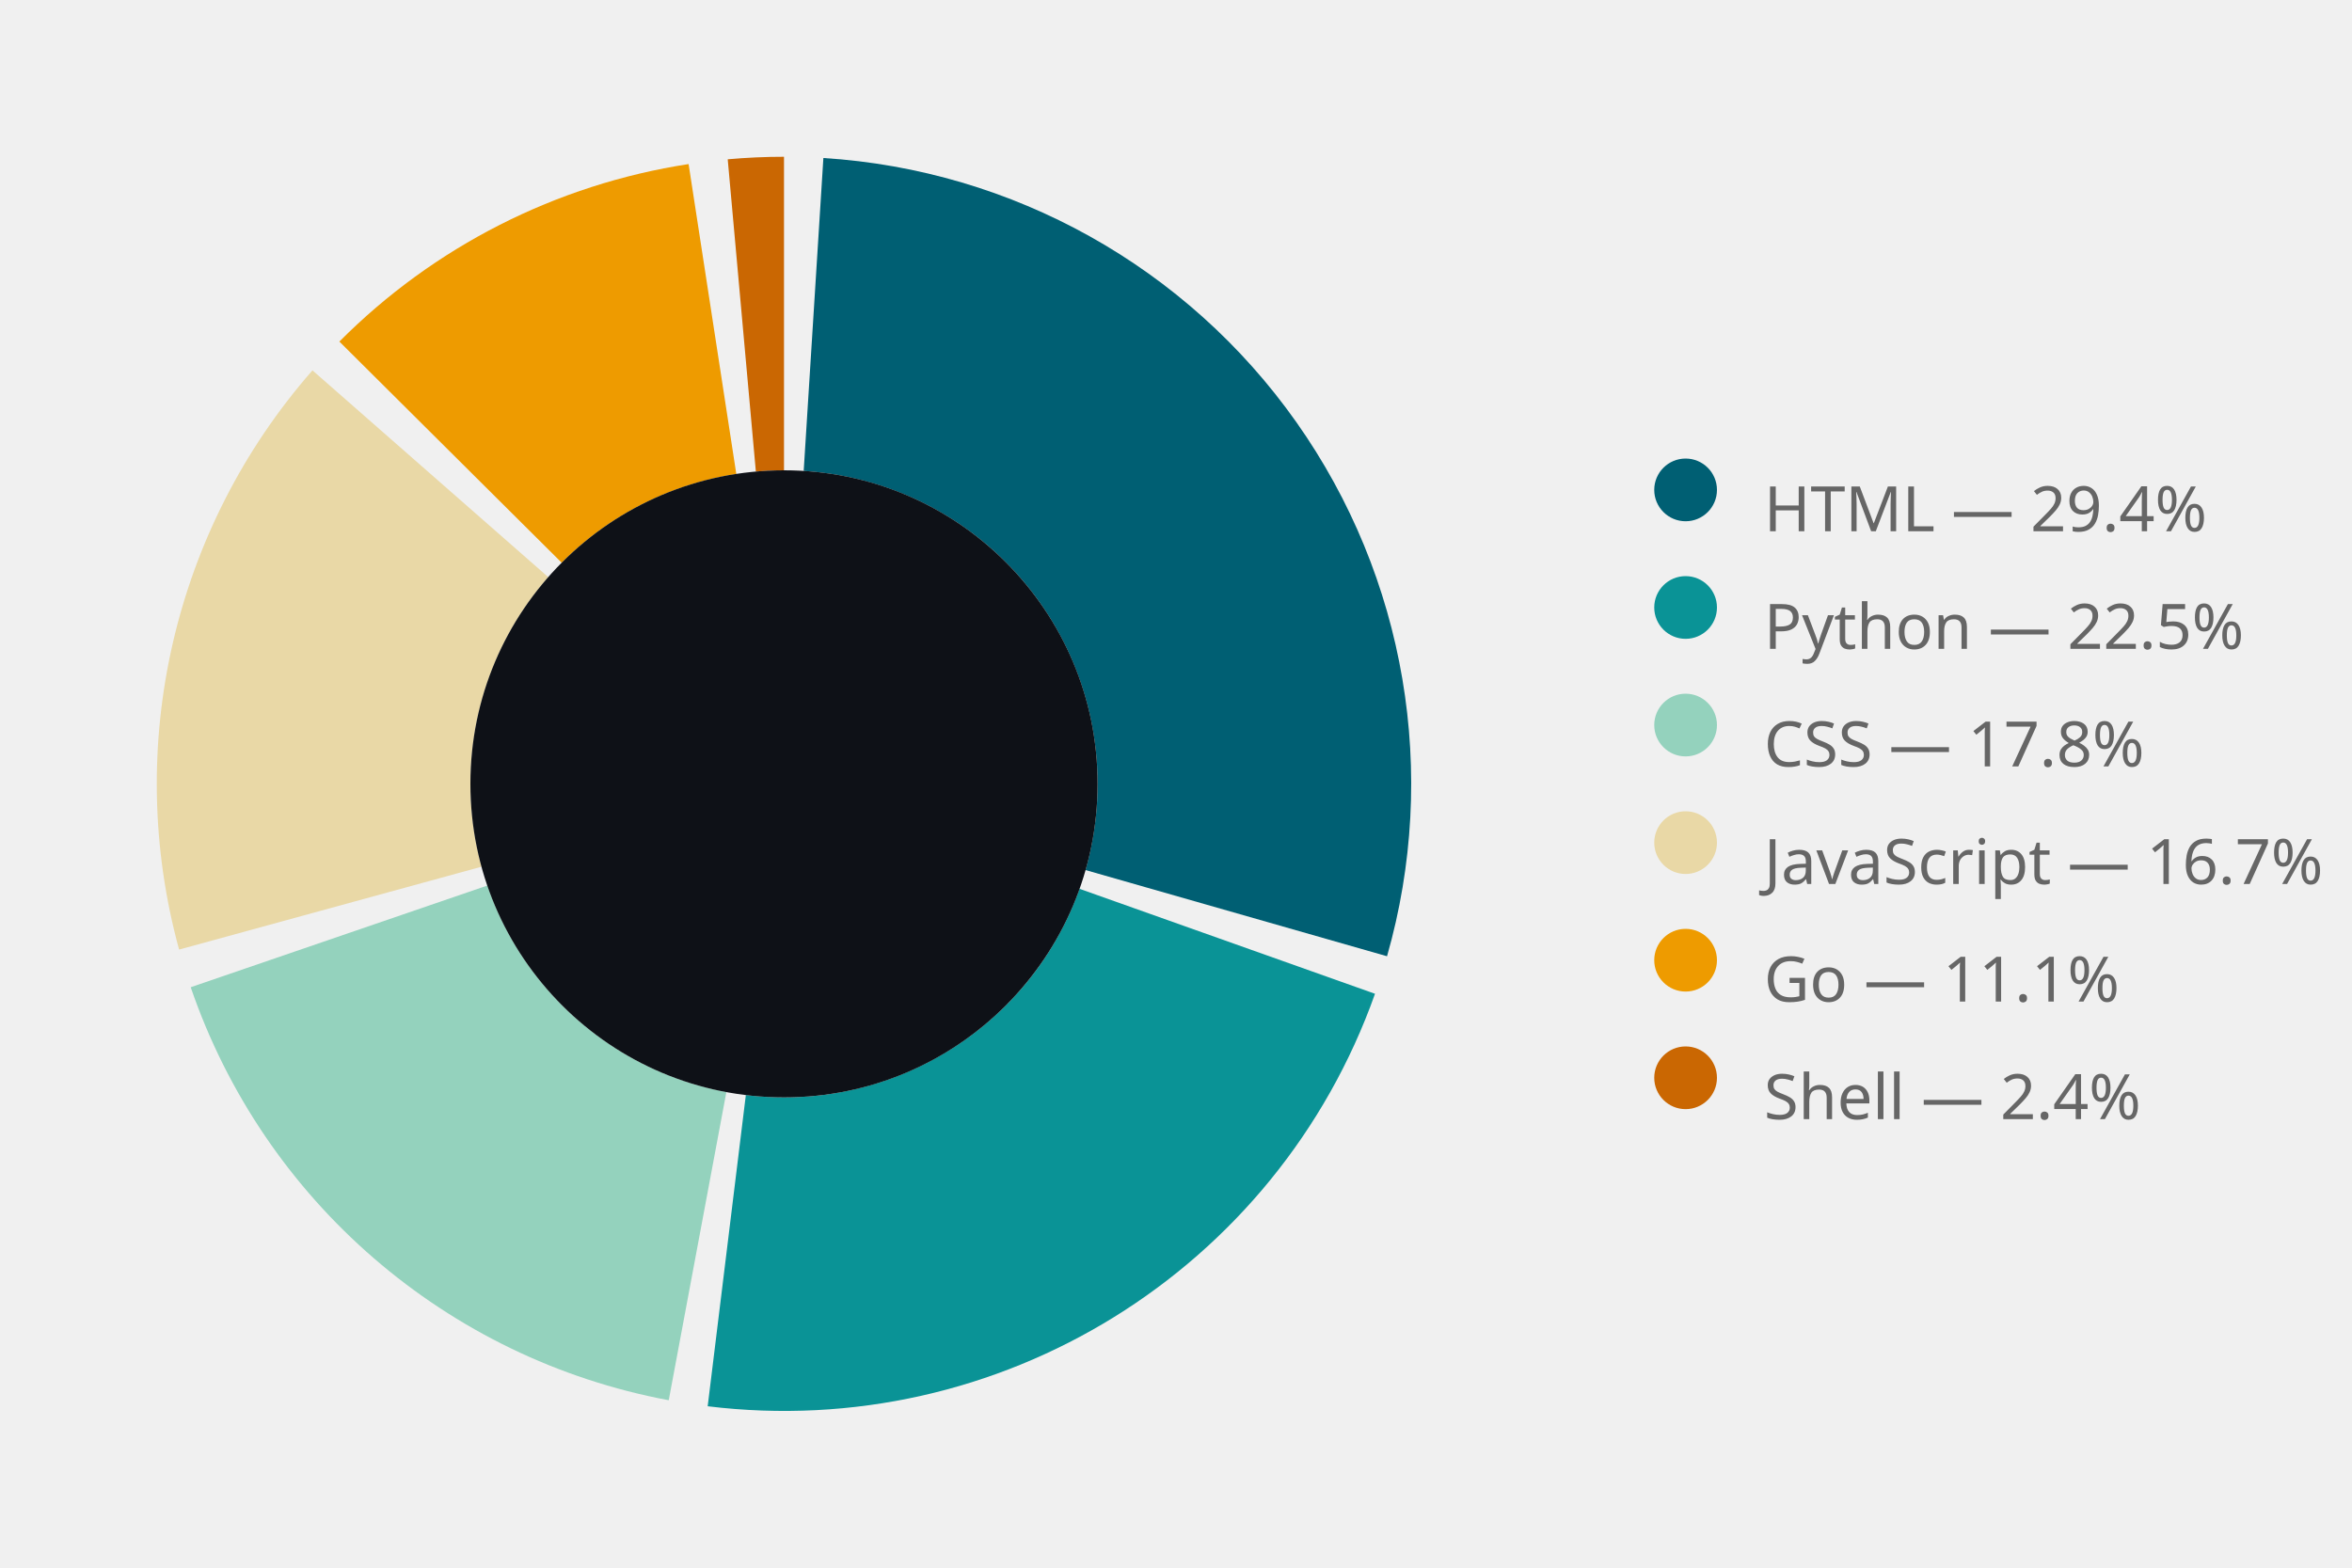
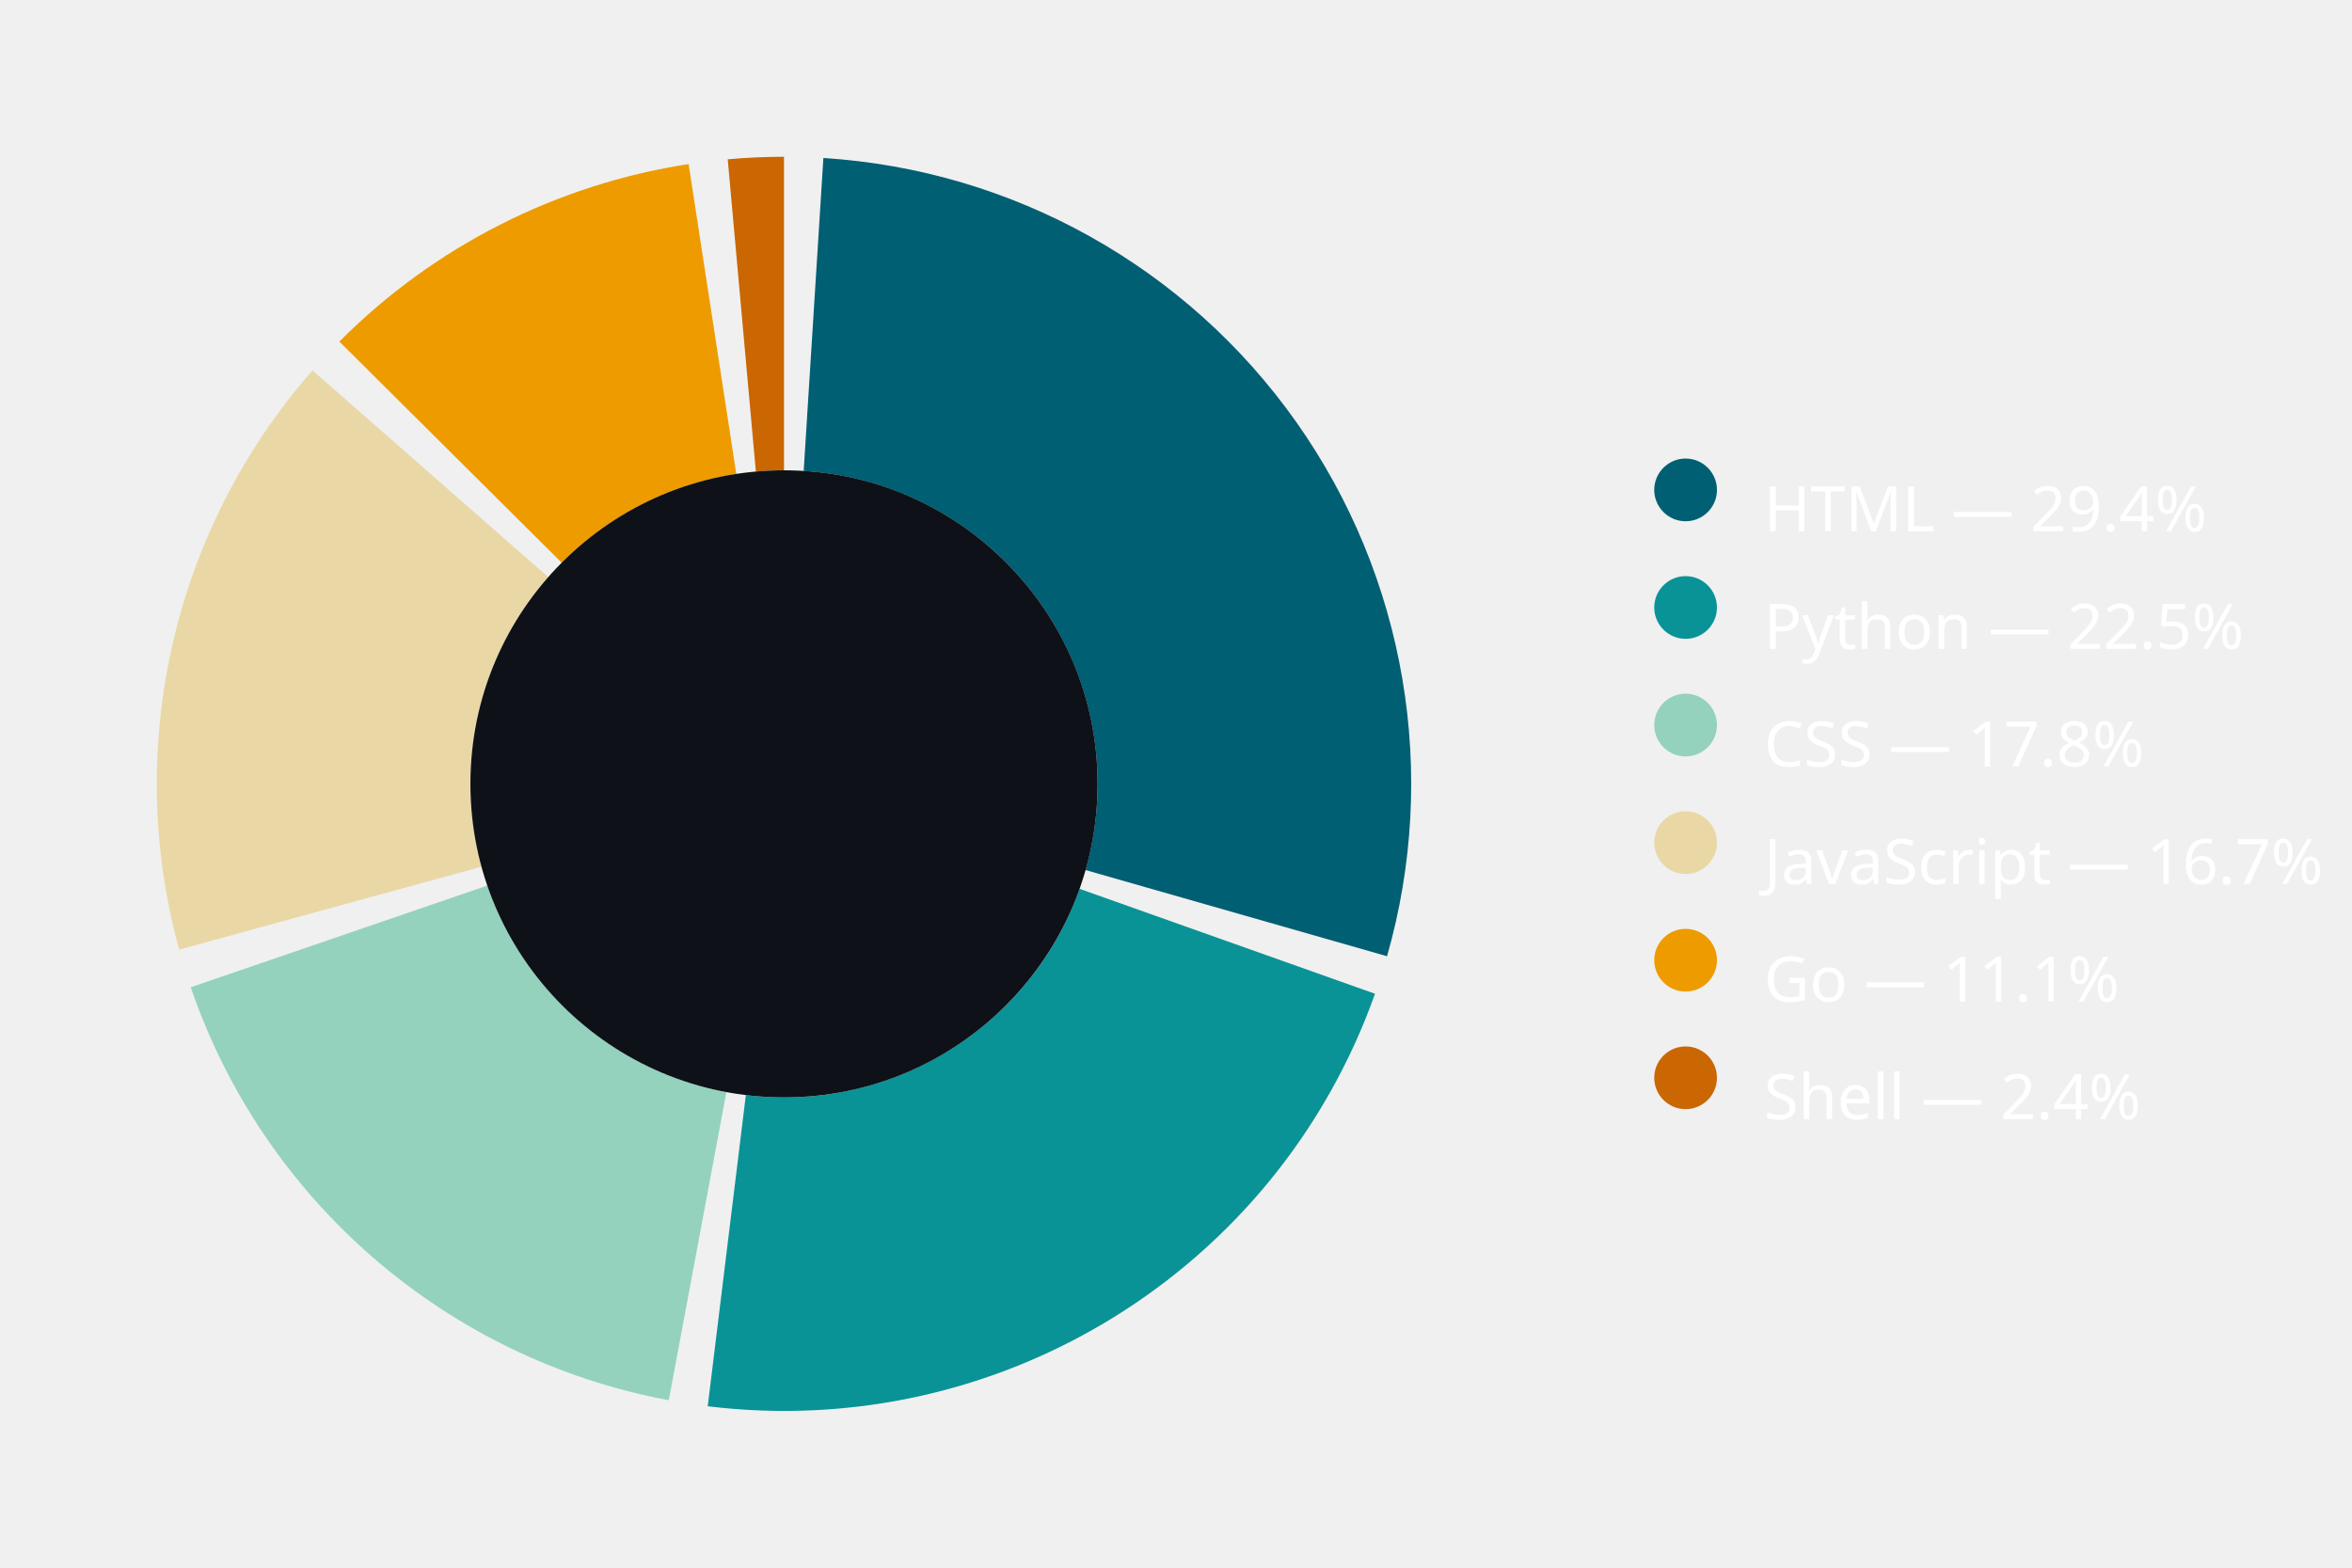
<svg xmlns="http://www.w3.org/2000/svg" width="450" height="300" role="img" aria-label="GitHub language stats donut chart">
  <g transform="translate(0,0)">
-     <path d="M 265.375 182.993 A 120 120 0 0 0 157.535 30.237 L 153.767 90.118 A 60 60 0 0 1 207.688 166.497 Z" fill="#005f73" />
-     <path d="M 135.398 269.108 A 120 120 0 0 0 263.076 190.173 L 206.538 170.086 A 60 60 0 0 1 142.699 209.554 Z" fill="#0a9396" />
-     <path d="M 36.487 188.92 A 120 120 0 0 0 127.948 267.956 L 138.974 208.978 A 60 60 0 0 1 93.243 169.46 Z" fill="#94d2bd" />
-     <path d="M 59.784 70.873 A 120 120 0 0 0 34.267 181.715 L 92.133 165.858 A 60 60 0 0 1 104.892 110.436 Z" fill="#e9d8a6" />
-     <path d="M 131.749 31.396 A 120 120 0 0 0 64.931 65.364 L 107.465 107.682 A 60 60 0 0 1 140.874 90.698 Z" fill="#ee9b00" />
+     <path d="M 265.376 182.99 A 120 120 0 0 0 157.535 30.237 L 153.767 90.118 A 60 60 0 0 1 207.688 166.495 Z" fill="#005f73" />
+     <path d="M 135.405 269.109 A 120 120 0 0 0 263.077 190.169 L 206.539 170.085 A 60 60 0 0 1 142.702 209.555 Z" fill="#0a9396" />
+     <path d="M 36.49 188.928 A 120 120 0 0 0 127.955 267.958 L 138.977 208.979 A 60 60 0 0 1 93.245 169.464 Z" fill="#94d2bd" />
+     <path d="M 59.786 70.871 A 120 120 0 0 0 34.269 181.724 L 92.135 165.862 A 60 60 0 0 1 104.893 110.436 Z" fill="#e9d8a6" />
+     <path d="M 131.749 31.396 A 120 120 0 0 0 64.932 65.363 L 107.466 107.681 A 60 60 0 0 1 140.874 90.698 Z" fill="#ee9b00" />
    <path d="M 150 30 A 120 120 0 0 0 139.232 30.484 L 144.616 90.242 A 60 60 0 0 1 150 90 Z" fill="#ca6702" />
    <circle cx="150" cy="150" r="60" fill="#0E1117" />
  </g>
  <g transform="translate(315, 0)">
    <circle cx="7.5" cy="93.75" r="6" fill="#005f73" />
-     <text x="22.5" y="97.5" font-family="sans-serif" font-size="12" fill="#666" dominant-baseline="middle">
+     <text x="22.5" y="97.5" font-family="sans-serif" font-size="12" fill="white" dominant-baseline="middle">
        HTML — 29.4%
      </text>
    <circle cx="7.5" cy="116.25" r="6" fill="#0a9396" />
-     <text x="22.5" y="120" font-family="sans-serif" font-size="12" fill="#666" dominant-baseline="middle">
+     <text x="22.5" y="120" font-family="sans-serif" font-size="12" fill="white" dominant-baseline="middle">
        Python — 22.5%
      </text>
    <circle cx="7.5" cy="138.75" r="6" fill="#94d2bd" />
-     <text x="22.5" y="142.5" font-family="sans-serif" font-size="12" fill="#666" dominant-baseline="middle">
+     <text x="22.5" y="142.5" font-family="sans-serif" font-size="12" fill="white" dominant-baseline="middle">
        CSS — 17.8%
      </text>
    <circle cx="7.5" cy="161.25" r="6" fill="#e9d8a6" />
-     <text x="22.5" y="165" font-family="sans-serif" font-size="12" fill="#666" dominant-baseline="middle">
+     <text x="22.5" y="165" font-family="sans-serif" font-size="12" fill="white" dominant-baseline="middle">
        JavaScript — 16.7%
      </text>
    <circle cx="7.5" cy="183.75" r="6" fill="#ee9b00" />
-     <text x="22.5" y="187.5" font-family="sans-serif" font-size="12" fill="#666" dominant-baseline="middle">
+     <text x="22.5" y="187.5" font-family="sans-serif" font-size="12" fill="white" dominant-baseline="middle">
        Go — 11.1%
      </text>
    <circle cx="7.5" cy="206.25" r="6" fill="#ca6702" />
-     <text x="22.5" y="210" font-family="sans-serif" font-size="12" fill="#666" dominant-baseline="middle">
+     <text x="22.5" y="210" font-family="sans-serif" font-size="12" fill="white" dominant-baseline="middle">
        Shell — 2.4%
      </text>
  </g>
</svg>
